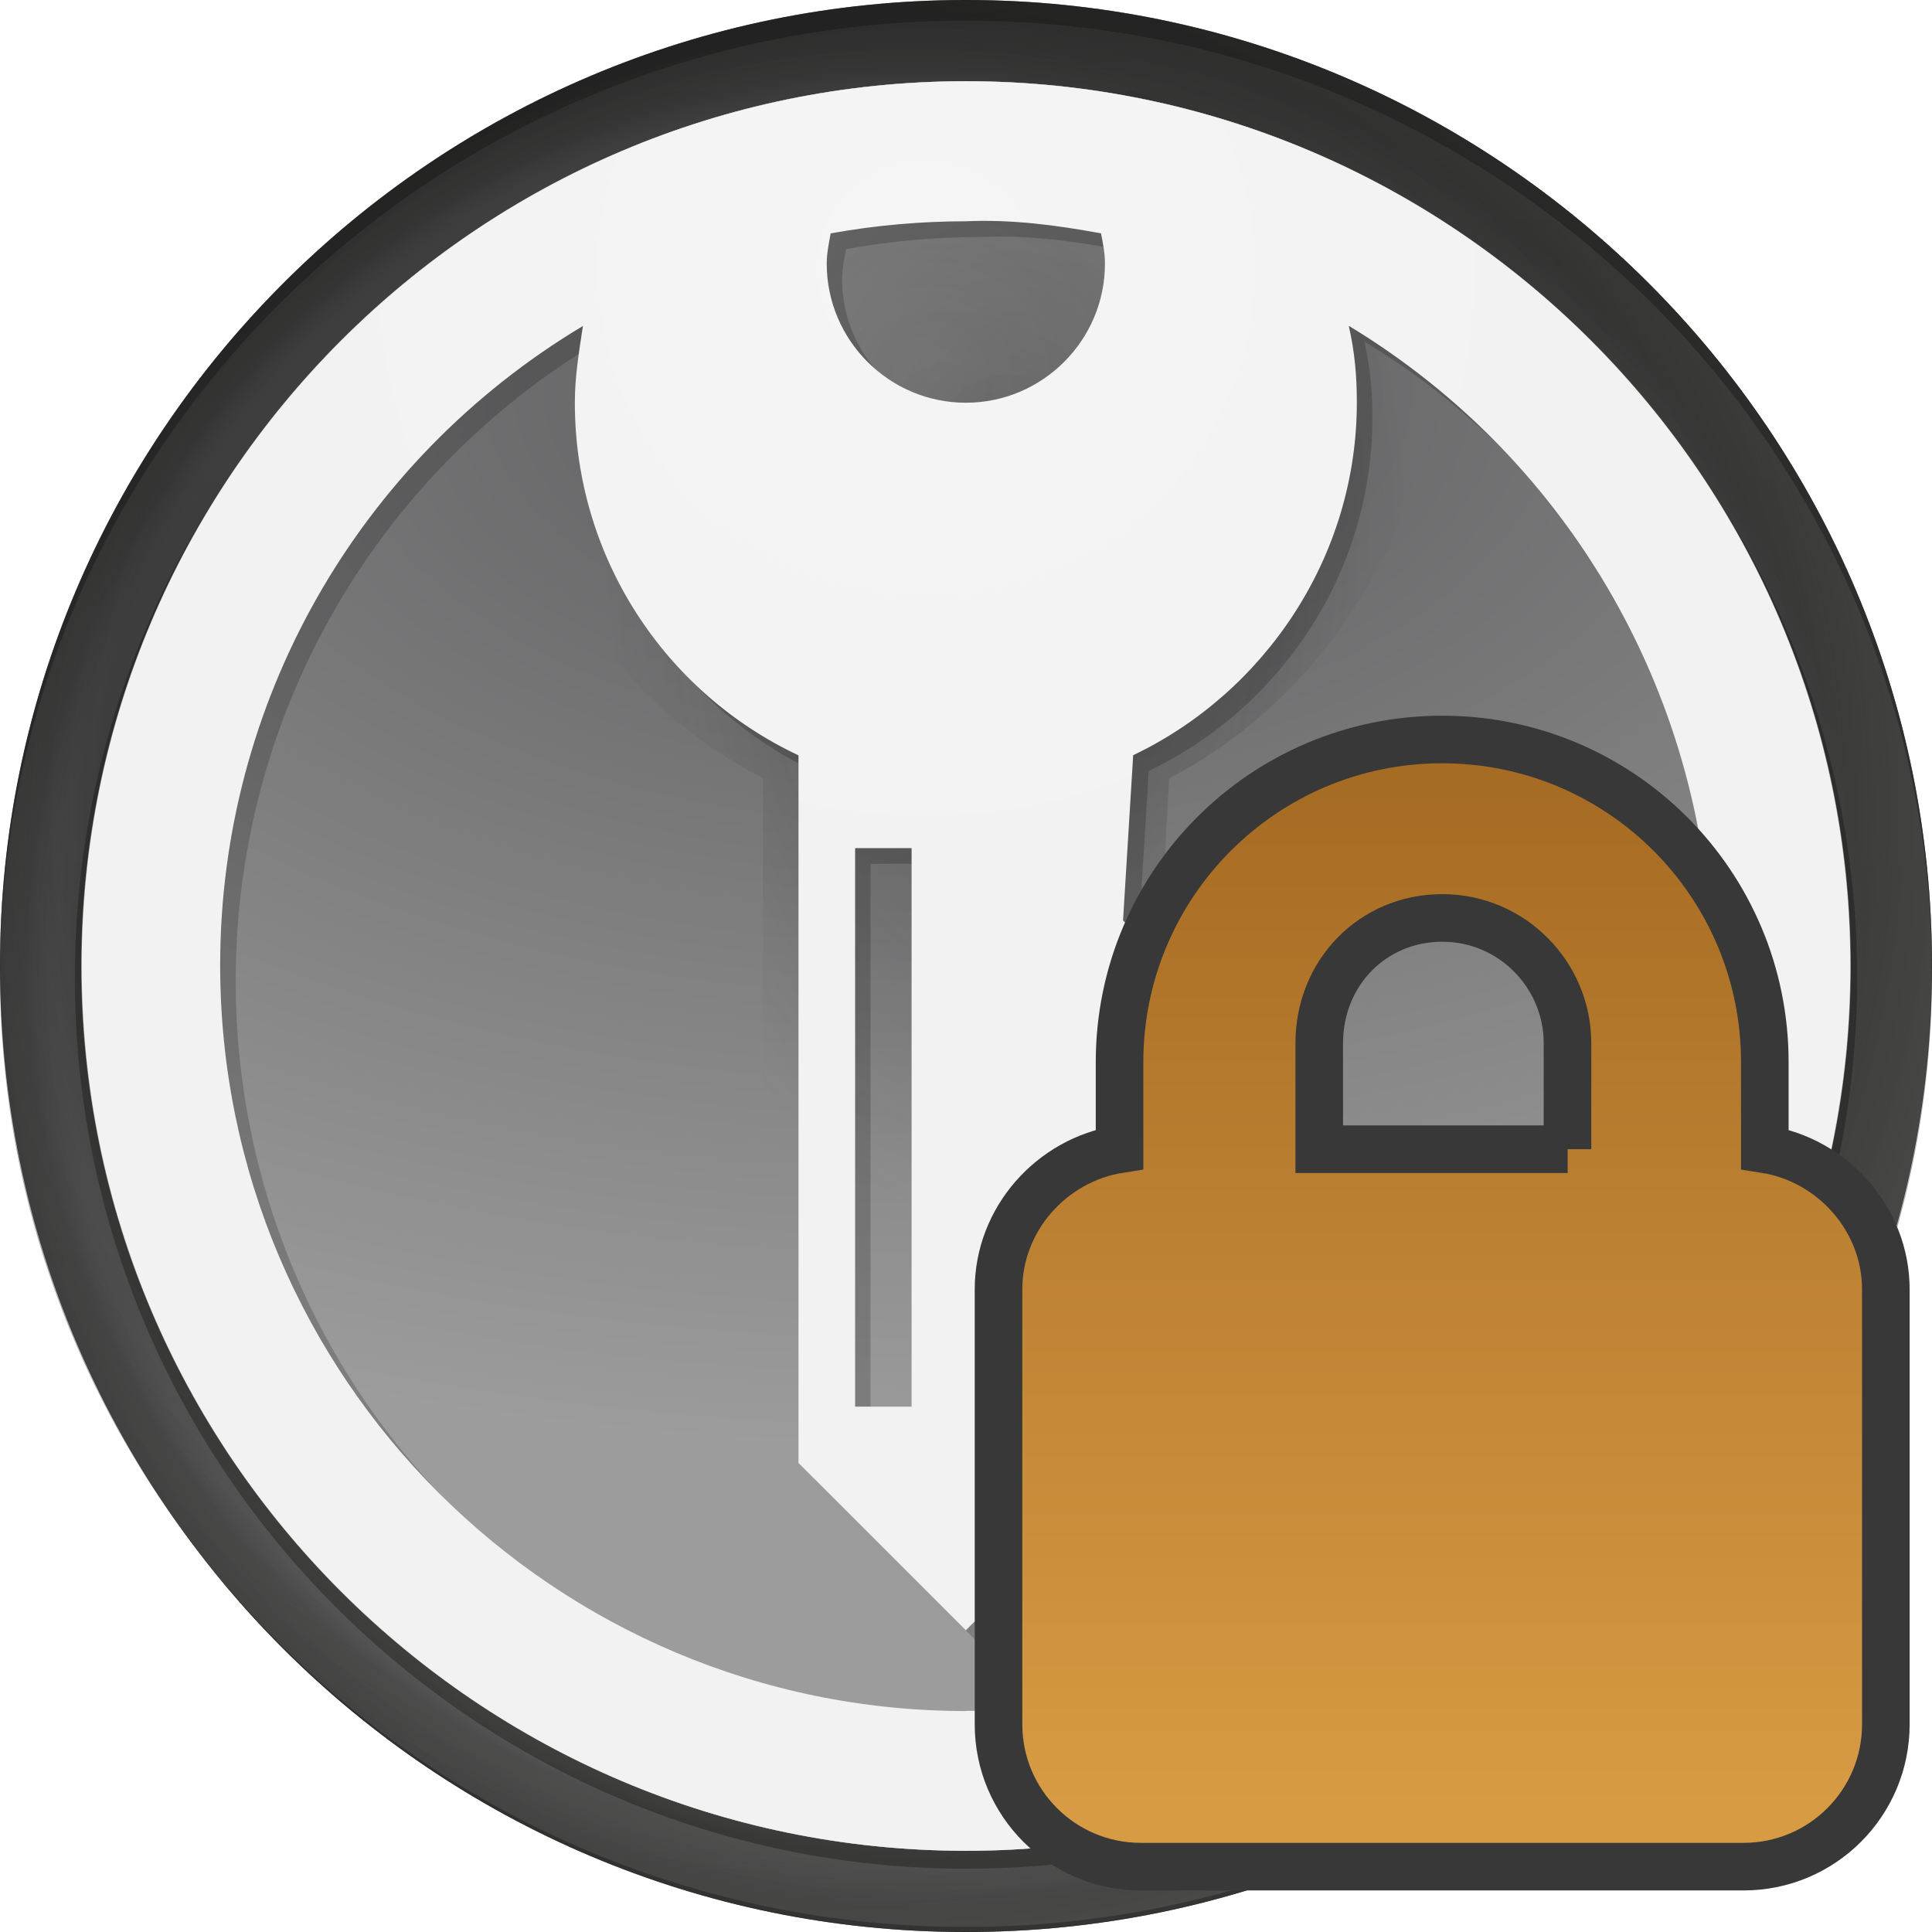
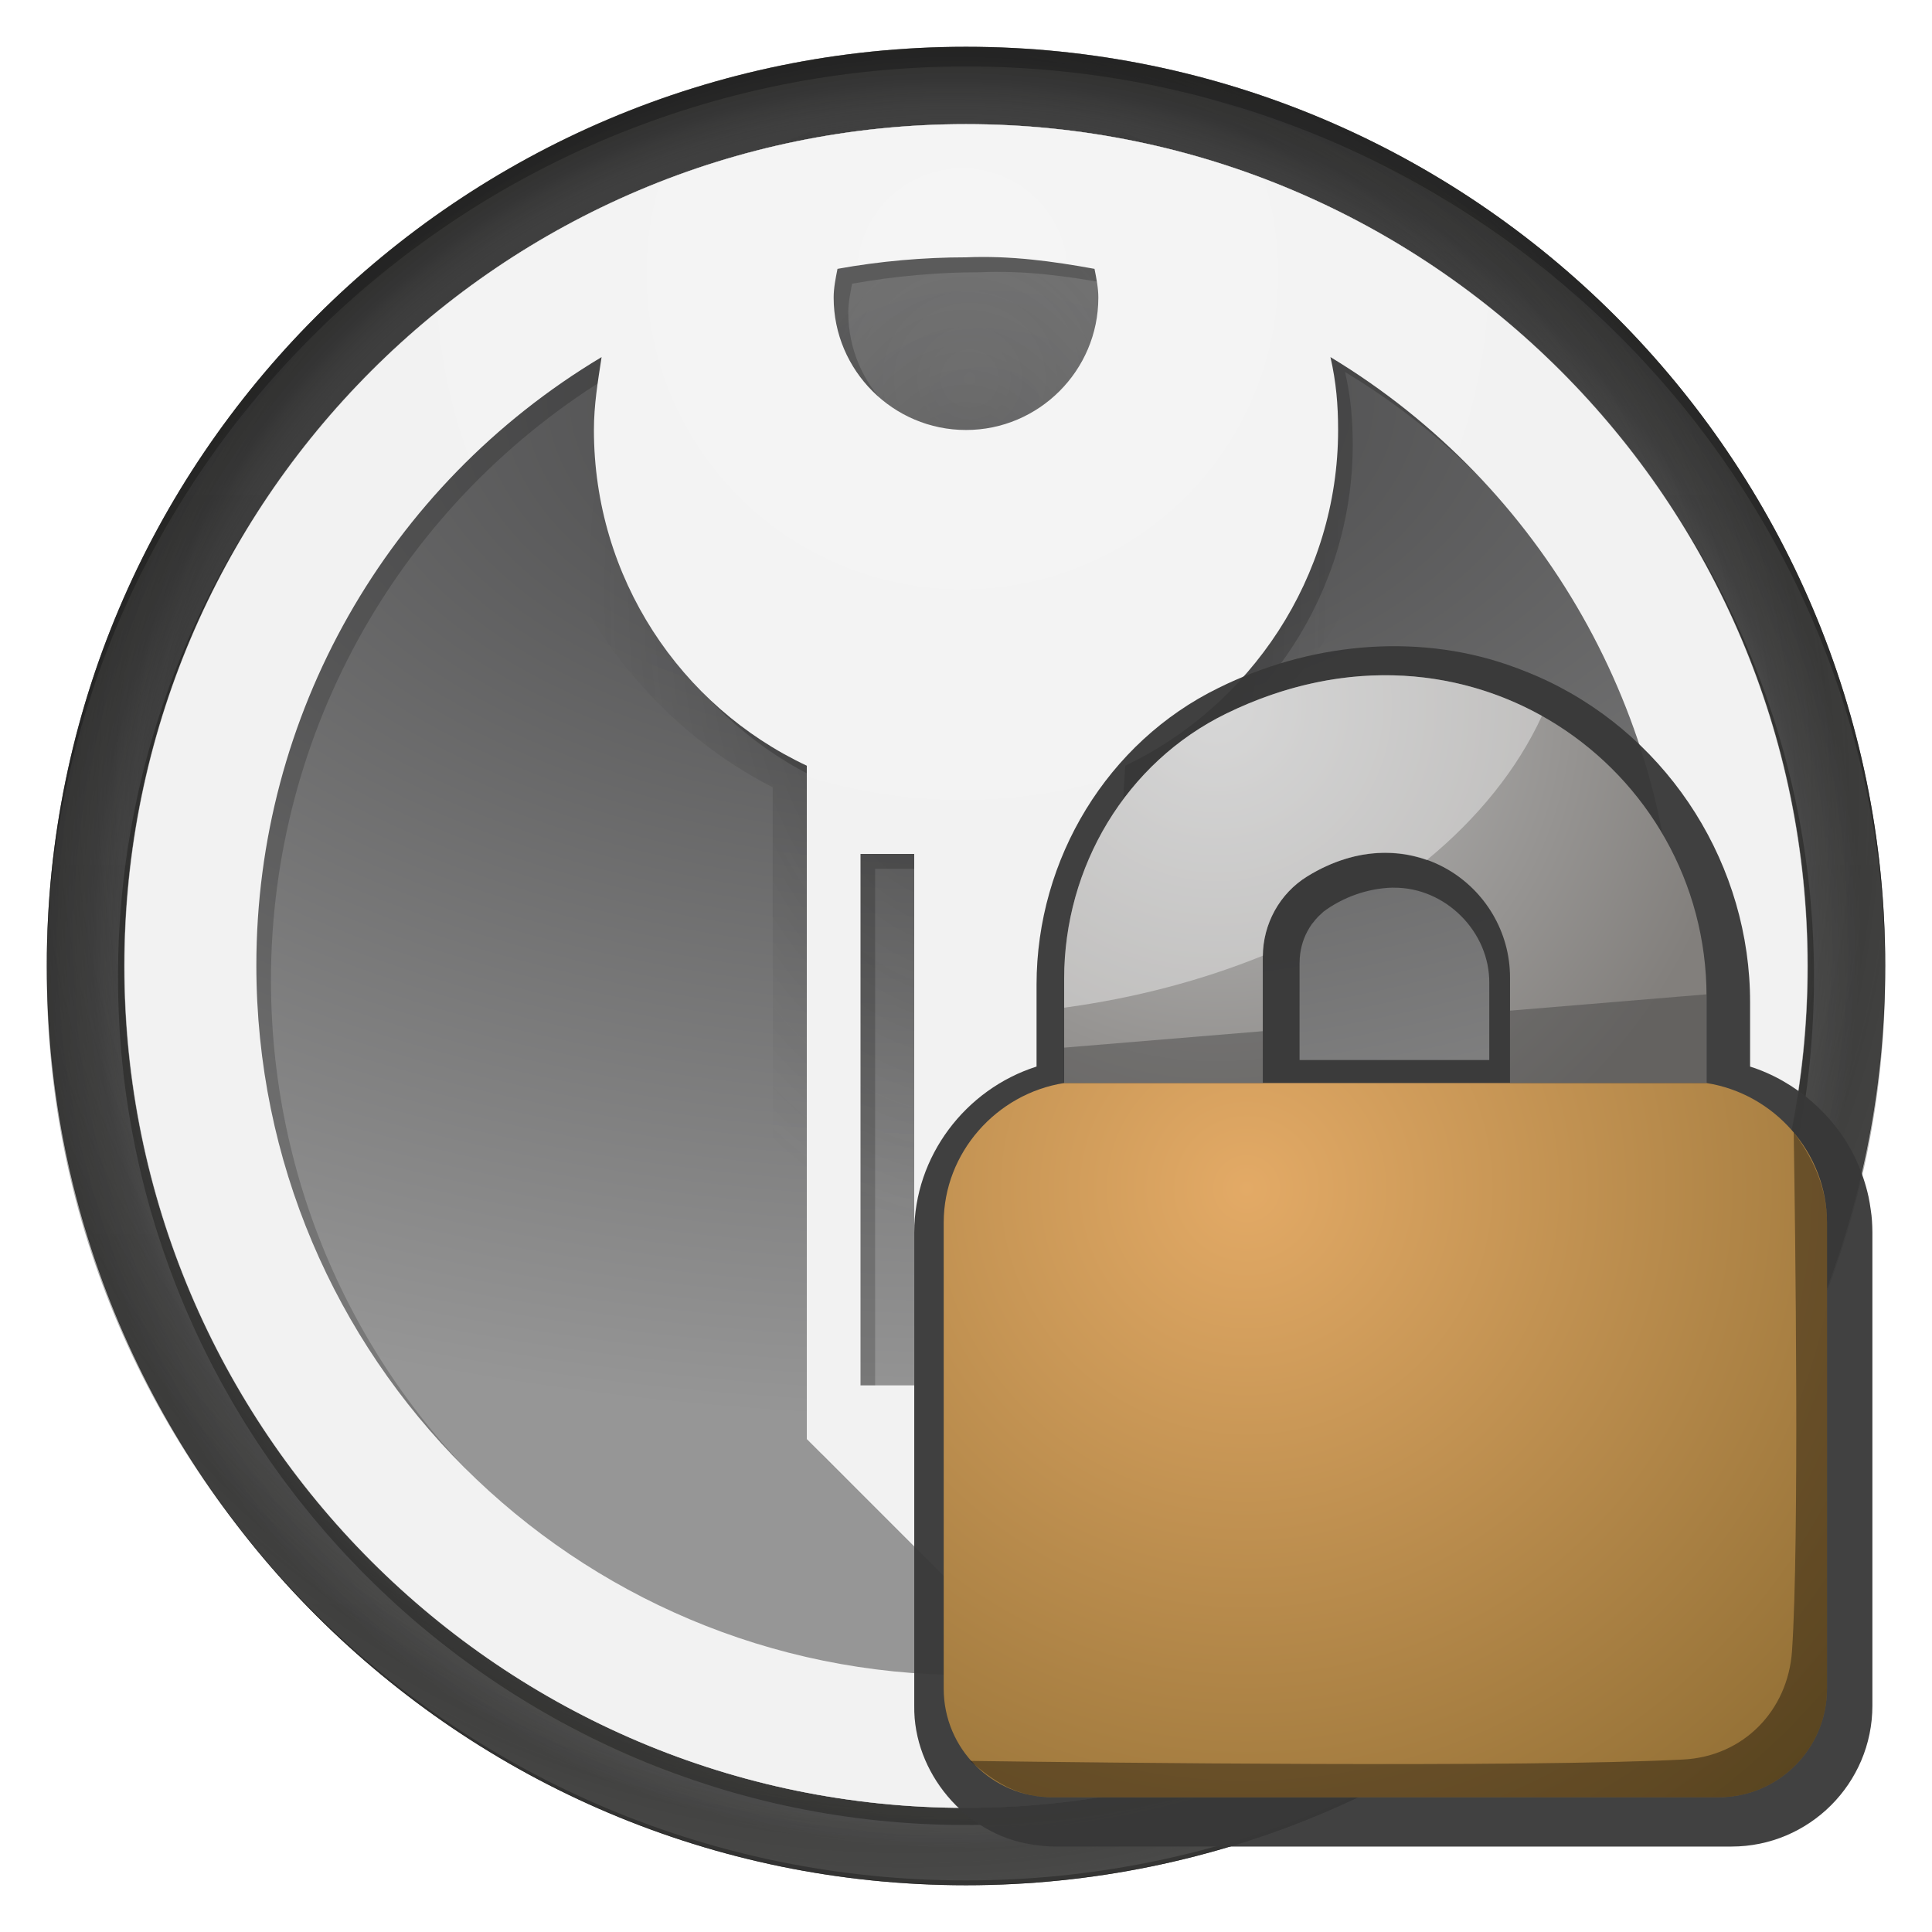
- <svg xmlns="http://www.w3.org/2000/svg" viewBox="0 0 121.8 121.8">
+ <svg xmlns="http://www.w3.org/2000/svg" viewBox="0 0 128 128">
  <defs>
-     <style>.cls-1{fill:url(#linear-gradient-2);stroke:#383838;stroke-miterlimit:10;stroke-width:3px;}.cls-2{opacity:.35;}.cls-2,.cls-3{fill:#0f0f0d;}.cls-4{fill:url(#radial-gradient-2);opacity:.44;}.cls-5{fill:url(#radial-gradient-6);}.cls-6{fill:url(#radial-gradient);opacity:.32;}.cls-6,.cls-7{mix-blend-mode:lighten;}.cls-8{fill:rgba(15,15,13,.35);}.cls-9{fill:none;isolation:isolate;}.cls-10{fill:url(#radial-gradient-3);}.cls-11{fill:url(#radial-gradient-5);opacity:.3;}.cls-11,.cls-3{mix-blend-mode:multiply;}.cls-3{opacity:.2;}.cls-12{fill:url(#linear-gradient);}.cls-7{fill:url(#radial-gradient-4);opacity:.7;}</style>
-     <linearGradient id="linear-gradient" x1="60.9" y1="-6.41" x2="60.9" y2="115.39" gradientUnits="userSpaceOnUse">
+     <linearGradient id="d" x1="64" y1="-3.314" x2="64" y2="118.486" gradientUnits="userSpaceOnUse">
      <stop offset="0" stop-color="#414141" />
-       <stop offset=".2" stop-color="#3e3e3e" />
+       <stop offset=".196" stop-color="#3e3e3e" />
      <stop offset="1" stop-color="#3a3a3a" />
    </linearGradient>
-     <radialGradient id="radial-gradient" cx="569.86" cy="-378.63" fx="569.86" fy="-378.63" r="207.23" gradientTransform="translate(-144.62 183.52) scale(.35)" gradientUnits="userSpaceOnUse">
-       <stop offset=".67" stop-color="#fcfcfc" stop-opacity="0" />
+     <radialGradient id="f" cx="572.956" cy="-375.53" fx="572.956" fy="-375.53" r="207.234" gradientTransform="translate(-142.6166 185.5275) scale(.3539)" gradientUnits="userSpaceOnUse">
+       <stop offset=".673" stop-color="#fcfcfc" stop-opacity="0" />
      <stop offset="1" stop-color="#fcfcfc" />
    </radialGradient>
-     <radialGradient id="radial-gradient-2" cx="578.2" cy="-351.33" fx="578.2" fy="-351.33" r="172.39" gradientTransform="translate(-144.62 183.52) scale(.35)" gradientUnits="userSpaceOnUse">
-       <stop offset=".11" stop-color="#0f0f0d" stop-opacity="0" />
-       <stop offset=".89" stop-color="#414141" stop-opacity="0" />
-       <stop offset=".93" stop-color="#1e1e1d" stop-opacity=".68" />
-       <stop offset=".99" stop-color="#0f0f0d" />
+     <radialGradient id="h" cx="581.302" cy="-348.233" fx="581.302" fy="-348.233" r="172.389" gradientTransform="translate(-142.6166 185.5275) scale(.3539)" gradientUnits="userSpaceOnUse">
+       <stop offset=".109" stop-color="#0f0f0d" stop-opacity="0" />
+       <stop offset=".886" stop-color="#414141" stop-opacity="0" />
+       <stop offset=".934" stop-color="#1e1e1d" stop-opacity=".684" />
+       <stop offset=".987" stop-color="#0f0f0d" />
    </radialGradient>
-     <radialGradient id="radial-gradient-3" cx="583.95" cy="-454.7" fx="583.95" fy="-454.7" r="334.84" gradientTransform="translate(-144.62 115.45) scale(.35 .2)" gradientUnits="userSpaceOnUse">
-       <stop offset="0" stop-color="#5e5e60" />
-       <stop offset="1" stop-color="#9c9c9c" />
+     <radialGradient id="l" cx="587.048" cy="-451.597" fx="587.048" fy="-451.597" r="334.836" gradientTransform="translate(-142.6166 117.9256) scale(.3539 .2026)" gradientUnits="userSpaceOnUse">
+       <stop offset="0" stop-color="#464647" />
+       <stop offset="1" stop-color="#969696" />
    </radialGradient>
-     <radialGradient id="radial-gradient-4" cx="581.44" cy="-456.46" fx="581.44" fy="-456.46" r="65.39" gradientTransform="translate(-144.62 183.52) scale(.35)" gradientUnits="userSpaceOnUse">
+     <radialGradient id="n" cx="584.542" cy="-453.363" fx="584.542" fy="-453.363" r="65.392" gradientTransform="translate(-142.6166 185.5275) scale(.3539)" gradientUnits="userSpaceOnUse">
      <stop offset="0" stop-color="#9e9e9e" />
      <stop offset="1" stop-color="gray" />
    </radialGradient>
-     <radialGradient id="radial-gradient-5" cx="612.11" cy="-393.35" fx="612.11" fy="-393.35" r="96.59" gradientTransform="translate(-144.61 255.2) scale(.34 .56)" gradientUnits="userSpaceOnUse">
+     <radialGradient id="p" cx="615.208" cy="-390.255" fx="615.208" fy="-390.255" r="96.585" gradientTransform="translate(-142.5504 256.5751) scale(.3356 .5572)" gradientUnits="userSpaceOnUse">
      <stop offset="0" stop-color="#000" />
-       <stop offset=".78" stop-color="#4f4f4f" stop-opacity="0" />
+       <stop offset=".784" stop-color="#4f4f4f" stop-opacity="0" />
    </radialGradient>
-     <radialGradient id="radial-gradient-6" cx="580.05" cy="-476.12" fx="580.05" fy="-476.12" r="223.51" gradientTransform="translate(-144.62 183.52) scale(.35)" gradientUnits="userSpaceOnUse">
+     <radialGradient id="s" cx="583.15" cy="-473.018" fx="583.15" fy="-473.018" r="223.51" gradientTransform="translate(-142.6166 185.5275) scale(.3539)" gradientUnits="userSpaceOnUse">
      <stop offset="0" stop-color="#f5f5f5" />
-       <stop offset=".53" stop-color="#f2f2f2" />
+       <stop offset=".529" stop-color="#f2f2f2" />
    </radialGradient>
-     <linearGradient id="linear-gradient-2" x1="-972.41" y1="823.61" x2="-972.29" y2="823.61" gradientTransform="translate(-413021.94 487805.21) rotate(90) scale(501.59 -501.59)" gradientUnits="userSpaceOnUse">
-       <stop offset="0" stop-color="#a76c23" />
-       <stop offset="1" stop-color="#d79b44" />
-     </linearGradient>
+     <radialGradient id="w" cx="80.569" cy="46.736" fx="80.569" fy="46.736" r="35.216" gradientUnits="userSpaceOnUse">
+       <stop offset="0" stop-color="#bdbdbd" />
+       <stop offset="1" stop-color="#827f7c" />
+     </radialGradient>
+     <radialGradient id="x" cx="82.593" cy="78.754" fx="82.593" fy="78.754" r="59.926" gradientUnits="userSpaceOnUse">
+       <stop offset="0" stop-color="#e3aa66" />
+       <stop offset="1" stop-color="#85662d" />
+     </radialGradient>
  </defs>
-   <g class="cls-9">
-     <g id="Layer_2">
-       <g id="Icon_Locked">
-         <path id="Rim" class="cls-12" d="m60.9,121.8C27.32,121.8,0,94.48,0,60.9S27.32,0,60.9,0s60.9,27.32,60.9,60.9-27.32,60.9-60.9,60.9Zm0-116.68C30.16,5.12,5.15,30.15,5.15,60.9s25.01,55.78,55.75,55.78,55.75-25.02,55.75-55.78S91.64,5.12,60.9,5.12Z" />
-         <path id="Bottom_Light" class="cls-6" d="m60.9.02C27.33.02.02,27.33.02,60.9s27.31,60.88,60.88,60.88,60.88-27.31,60.88-60.88S94.47.02,60.9.02Z" />
-         <path id="Inner_Shadow" class="cls-4" d="m60.9,121.8C27.32,121.8,0,94.48,0,60.9S27.32,0,60.9,0s60.9,27.32,60.9,60.9-27.32,60.9-60.9,60.9Zm0-116.68C30.16,5.12,5.15,30.15,5.15,60.9s25.01,55.78,55.75,55.78,55.75-25.02,55.75-55.78S91.64,5.12,60.9,5.12Z" />
-         <path id="Bottom_Drop_Shadow" class="cls-8" d="m60.9,5.45C29.92,5.45,4.72,30.65,4.72,61.63s25.2,56.18,56.18,56.18,56.18-25.2,56.18-56.18S91.88,5.45,60.9,5.45Z" />
-         <path id="Top_Drop_Shadow" class="cls-2" d="m60.9,121.8C27.32,121.8,0,94.48,0,60.9S27.32,0,60.9,0s60.9,27.32,60.9,60.9-27.32,60.9-60.9,60.9Zm0-120.5C27.32,1.3,0,28.26,0,61.39s27.32,60.09,60.9,60.09,60.9-26.96,60.9-60.09S94.48,1.3,60.9,1.3Z" />
-         <path id="Background" class="cls-10" d="m60.9,5.12C30.15,5.12,5.12,30.14,5.12,60.9s25.02,55.78,55.78,55.78,55.78-25.02,55.78-55.78S91.66,5.12,60.9,5.12Z" />
-         <path id="Lighten_Hole" class="cls-7" d="m60.9,9.76c-9.16,0-16.61,7.45-16.61,16.61s7.45,16.61,16.61,16.61,16.61-7.45,16.61-16.61-7.45-16.61-16.61-16.61Z" />
-         <path id="Key_Double_Shadow" class="cls-11" d="m31.59,13.26s0,.04,0,.06c-.07.01-.07,0,0-.06Zm42.12,35.8l-.77,13.78,9.1,9.92-9.1,9.92,6.02,6.55-6.02,6.55.77,13.67h-25.61v-60.39c-10.18-5.21-17.12-16.47-17.12-29.41,0-2.17.3-4.17.61-6.33,1.1-.21,18.97-7.69,18.97-7.69-.15.81,20.86.81,20.71,0,0,0,17.26,7.43,18.99,7.79.44,2.13.59,4.1.59,6.23,0,12.94-7.1,24.2-17.12,29.41Zm16.51-35.8c.01.05.02.1.03.15.19.04.2,0-.03-.15Z" />
-         <path id="Key_Drop_Shadow" class="cls-3" d="m31.02,97.33c-9.9-8.61-16.16-21.3-16.16-35.5,0-16.52,8.64-31.77,22.87-40.29-.25,1.65-.51,3.18-.51,4.83,0,9.79,5.72,18.3,14.1,22.24v44.61l10.55,10.55,10.55-10.55-.64-9.28,4.96-4.96-4.96-4.96,7.5-7.5-7.5-7.5.64-10.42c8.26-3.94,14.1-12.46,14.1-22.24,0-1.65-.13-3.18-.51-4.83,5.16,3.12,9.59,7.14,13.14,11.8-8.58-11.79-22.53-19.46-38.28-19.46-26.09,0-47.24,21.05-47.24,47.02,0,14.69,6.77,27.81,17.38,36.43Zm27.42-7.66h-3.56v-35.21h3.56v35.21Zm-5.08-73.97c2.8-.51,5.72-.76,8.51-.76,2.92-.13,5.72.25,8.51.76.13.64.25,1.27.25,1.91,0,4.83-3.94,8.77-8.77,8.77s-8.77-3.94-8.77-8.77c0-.64.13-1.27.25-1.91Z" />
-         <path id="Key" class="cls-5" d="m60.9,5.12C30.16,5.12,5.15,30.15,5.15,60.9s25.01,55.78,55.75,55.78,55.75-25.02,55.75-55.78S91.64,5.12,60.9,5.12Zm-8.51,9.59c2.8-.51,5.72-.76,8.51-.76,2.92-.13,5.72.25,8.51.76.13.64.25,1.27.25,1.91,0,4.83-3.94,8.77-8.77,8.77s-8.77-3.94-8.77-8.77c0-.64.13-1.27.25-1.91Zm5.08,38.76v35.21h-3.56v-35.21h3.56Zm3.43,54.4c-25.92,0-47.02-20.97-47.02-47.03,0-16.52,8.64-31.77,22.87-40.29-.25,1.65-.51,3.18-.51,4.83,0,9.79,5.72,18.3,14.1,22.24v44.61l10.55,10.55,10.55-10.55-.64-9.28,4.96-4.96-4.96-4.96,7.5-7.5-7.5-7.5.64-10.42c8.26-3.94,14.1-12.46,14.1-22.24,0-1.65-.13-3.18-.51-4.83,14.1,8.52,22.75,23.77,22.87,40.29,0,25.93-20.97,47.03-47.02,47.03Z" />
-         <path id="Lock_Color" class="cls-1" d="m71.92,117.68c-4.95,0-8.97-4.01-8.97-8.97v-27.43c0-4.42,3.35-8.16,7.63-8.83v-5.49c0-11.24,9.1-20.34,20.34-20.34s20.34,9.1,20.34,20.34v5.49c4.28.67,7.63,4.42,7.63,8.83v27.43c0,4.95-4.01,8.97-8.97,8.97h-38Zm26.9-45.23v-6.69c0-4.28-3.48-7.89-7.89-7.89s-7.76,3.48-7.76,7.89v6.69h15.66Z" />
+   <g style="isolation:isolate;">
+     <g id="b">
+       <g id="c">
+         <rect width="128" height="128" style="fill:none; stroke-width:0px;" />
+         <path id="e" d="m64,124.9c-33.581,0-60.9-27.32-60.9-60.9S30.419,3.1,64,3.1s60.9,27.32,60.9,60.9-27.319,60.9-60.9,60.9Zm0-116.676c-30.741,0-55.752,25.021-55.752,55.776s25.01,55.776,55.752,55.776,55.751-25.021,55.751-55.776S94.741,8.224,64,8.224Z" style="fill:url(#d); stroke-width:0px;" />
+         <path id="g" d="m64,3.124C30.433,3.124,3.124,30.433,3.124,64s27.309,60.876,60.876,60.876,60.876-27.309,60.876-60.876S97.567,3.124,64,3.124Z" style="fill:url(#f); mix-blend-mode:lighten; opacity:.32; stroke-width:0px;" />
+         <path id="i" d="m64,124.9c-33.581,0-60.9-27.32-60.9-60.9S30.419,3.1,64,3.1s60.9,27.32,60.9,60.9-27.319,60.9-60.9,60.9Zm0-116.676c-30.741,0-55.752,25.021-55.752,55.776s25.01,55.776,55.752,55.776,55.751-25.021,55.751-55.776S94.741,8.224,64,8.224Z" style="fill:url(#h); opacity:.44; stroke-width:0px;" />
+         <path id="j" d="m64,8.55c-30.978,0-56.181,25.203-56.181,56.181s25.203,56.181,56.181,56.181,56.181-25.203,56.181-56.181S94.978,8.55,64,8.55Z" style="fill:rgba(15,15,13,.35); stroke-width:0px;" />
+         <path id="k" d="m64,124.9c-33.581,0-60.9-27.32-60.9-60.9S30.419,3.1,64,3.1s60.9,27.32,60.9,60.9-27.319,60.9-60.9,60.9Zm0-120.497C30.419,4.403,3.1,31.36,3.1,64.493s27.32,60.09,60.9,60.09,60.9-26.956,60.9-60.09S97.58,4.403,64,4.403Z" style="fill:#0f0f0d; opacity:.35; stroke-width:0px;" />
+         <path id="m" d="m64,8.224c-30.755,0-55.776,25.021-55.776,55.776s25.021,55.776,55.776,55.776,55.776-25.021,55.776-55.776S94.755,8.224,64,8.224Z" style="fill:url(#l); stroke-width:0px;" />
+         <path id="o" d="m64,12.861c-9.161,0-16.614,7.453-16.614,16.613s7.453,16.613,16.614,16.613,16.613-7.453,16.613-16.613-7.453-16.613-16.613-16.613Z" style="fill:url(#n); mix-blend-mode:lighten; opacity:.7; stroke-width:0px;" />
+         <path id="q" d="m34.687,16.364c-.003.019-.005.038-.008.057-.072.014-.074-.004.008-.057Zm42.118,35.8l-.771,13.782,9.102,9.916-9.102,9.916,6.017,6.555-6.017,6.555.771,13.67h-25.61v-60.395c-10.182-5.21-17.125-16.471-17.125-29.413,0-2.166.303-4.167.609-6.33,1.105-.208,18.967-7.695,18.967-7.695-.148.809,20.855.809,20.707,0,0,0,17.258,7.426,18.989,7.79.438,2.126.587,4.101.587,6.235,0,12.942-7.097,24.203-17.125,29.413Zm16.508-35.8c.011.051.019.101.03.152.19.04.196-.004-.03-.152Z" style="fill:url(#p); mix-blend-mode:multiply; opacity:.3; stroke-width:0px;" />
+         <path id="r" d="m34.116,100.432c-9.898-8.608-16.164-21.297-16.164-35.497,0-16.523,8.641-31.774,22.873-40.29-.254,1.652-.508,3.177-.508,4.83,0,9.787,5.718,18.302,14.105,22.242v44.611l10.547,10.549,10.547-10.549-.635-9.278,4.956-4.957-4.956-4.957,7.497-7.499-7.497-7.499.635-10.422c8.26-3.94,14.105-12.456,14.105-22.242,0-1.652-.127-3.177-.508-4.83,5.164,3.118,9.592,7.142,13.142,11.797-8.584-11.789-22.529-19.459-38.277-19.459-26.091,0-47.242,21.05-47.242,47.017,0,14.693,6.774,27.81,17.381,36.432Zm27.421-7.662h-3.558v-35.206h3.558v35.206Zm-5.083-73.971c2.796-.508,5.718-.763,8.514-.763,2.923-.127,5.718.254,8.514.763.127.635.254,1.271.254,1.906,0,4.83-3.939,8.77-8.768,8.77s-8.768-3.94-8.768-8.77c0-.635.127-1.271.254-1.906Z" style="fill:#0f0f0d; mix-blend-mode:multiply; opacity:.2; stroke-width:0px;" />
+         <path id="t" d="m64,8.224c-30.741,0-55.751,25.021-55.751,55.776s25.01,55.776,55.751,55.776,55.751-25.021,55.751-55.776S94.741,8.224,64,8.224Zm-8.514,9.588c2.796-.508,5.718-.763,8.514-.763,2.923-.127,5.718.254,8.514.763.127.635.254,1.271.254,1.906,0,4.83-3.939,8.77-8.768,8.77s-8.768-3.94-8.768-8.77c0-.635.127-1.271.254-1.906Zm5.083,38.765v35.206h-3.558v-35.206h3.558Zm3.431,54.398c-25.922,0-47.016-20.971-47.016-47.026,0-16.523,8.641-31.774,22.873-40.29-.254,1.652-.508,3.177-.508,4.83,0,9.787,5.718,18.302,14.105,22.242v44.611l10.547,10.549,10.547-10.549-.635-9.278,4.956-4.957-4.956-4.957,7.497-7.499-7.497-7.499.635-10.422c8.26-3.94,14.105-12.456,14.105-22.242,0-1.652-.127-3.177-.508-4.83,14.105,8.516,22.746,23.767,22.873,40.29,0,25.928-20.967,47.026-47.016,47.026Z" style="fill:url(#s); stroke-width:0px;" />
+         <path id="u" d="m69.906,122.339c-.468.003-1.045-.054-1.571-.14-4.38-.665-7.835-4.775-7.764-9.194,0,0,0-31.361,0-31.361,0-5.027,3.38-9.476,8.103-10.982v-5.421c0-8.368,4.732-16.087,12.053-19.663,5.893-2.92,12.911-3.685,19.16-1.535.906.314,1.813.677,2.675,1.09,8.153,3.908,13.403,12.27,13.386,21.302,0,0,0,4.229,0,4.229,3.015.951,5.674,3.272,7.01,6.149.365.778.656,1.646.838,2.479.059.282.103.554.141.828.085.522.108.995.114,1.524,0,0,0,31.361,0,31.361,0,5.147-4.187,9.334-9.335,9.334,0,0-44.811,0-44.811,0Zm28.762-52.108v-5.077c.046-3.412-2.904-6.374-6.337-6.342l-.093-.003c-1.621.047-3.264.628-4.557,1.594l-.342.321c-.147.146-.226.253-.308.358l-.121.145c-.079.106-.2.316-.289.469-.328.613-.509,1.312-.517,2.02l-.005.124v6.39h12.57Zm-6.394-11.422h-.002.002Z" style="fill:#383838; opacity:.95; stroke-width:0px;" />
+         <g id="v">
+           <path d="m81.252,47.271c-6.657,3.252-10.749,10.159-10.749,17.568v6.916h13.16v-8.364c0-2.161,1.107-4.192,2.946-5.327,6.75-4.165,13.434.621,13.434,6.692v7h13.02v-5.74c0-15.143-15.784-26.571-31.811-18.744Z" style="fill:url(#w); stroke-width:0px;" />
+           <path d="m113.063,71.755h-42.56c-4.48.7-7.98,4.62-7.98,9.24v30.887c0,3.973,3.22,7.193,7.193,7.193h44.134c3.973,0,7.193-3.22,7.193-7.193v-30.887c0-4.62-3.5-8.54-7.98-9.24Z" style="fill:url(#x); stroke-width:0px;" />
+           <path d="m118.837,75.017c.109,6.654.375,27.216-.111,34.362-.27,3.963-3.226,6.985-7.193,7.193-10.38.544-38.641.21-47.267.093,1.551,1.316,3.043,2.41,5.45,2.41h44.134c3.973,0,7.193-3.22,7.193-7.193v-30.887c0-1.958-.66-3.914-2.206-5.978Z" style="fill:#0f0f0d; mix-blend-mode:multiply; opacity:.4; stroke-width:0px;" />
+           <g style="opacity:.4;">
+             <polygon points="70.465 69.411 70.465 71.755 83.663 71.755 83.663 68.318 70.465 69.411" style="fill:#383838; stroke-width:0px;" />
+             <path d="m100.043,66.958v4.797h13.02v-5.74c0-.046-.004-.092-.004-.138l-13.015,1.081Z" style="fill:#383838; stroke-width:0px;" />
+           </g>
+           <path d="m81.252,47.271c-6.657,3.252-10.749,10.159-10.749,17.568v1.924c4.726-.641,9.161-1.824,13.165-3.447.025-2.133,1.123-4.131,2.941-5.253,2.815-1.737,5.611-1.902,7.923-1.082,3.385-2.787,5.999-6.02,7.624-9.55-5.824-3.255-13.335-3.856-20.904-.16Z" style="fill:#fcfcfc; mix-blend-mode:screen; opacity:.4; stroke-width:0px;" />
+         </g>
      </g>
    </g>
  </g>
</svg>
